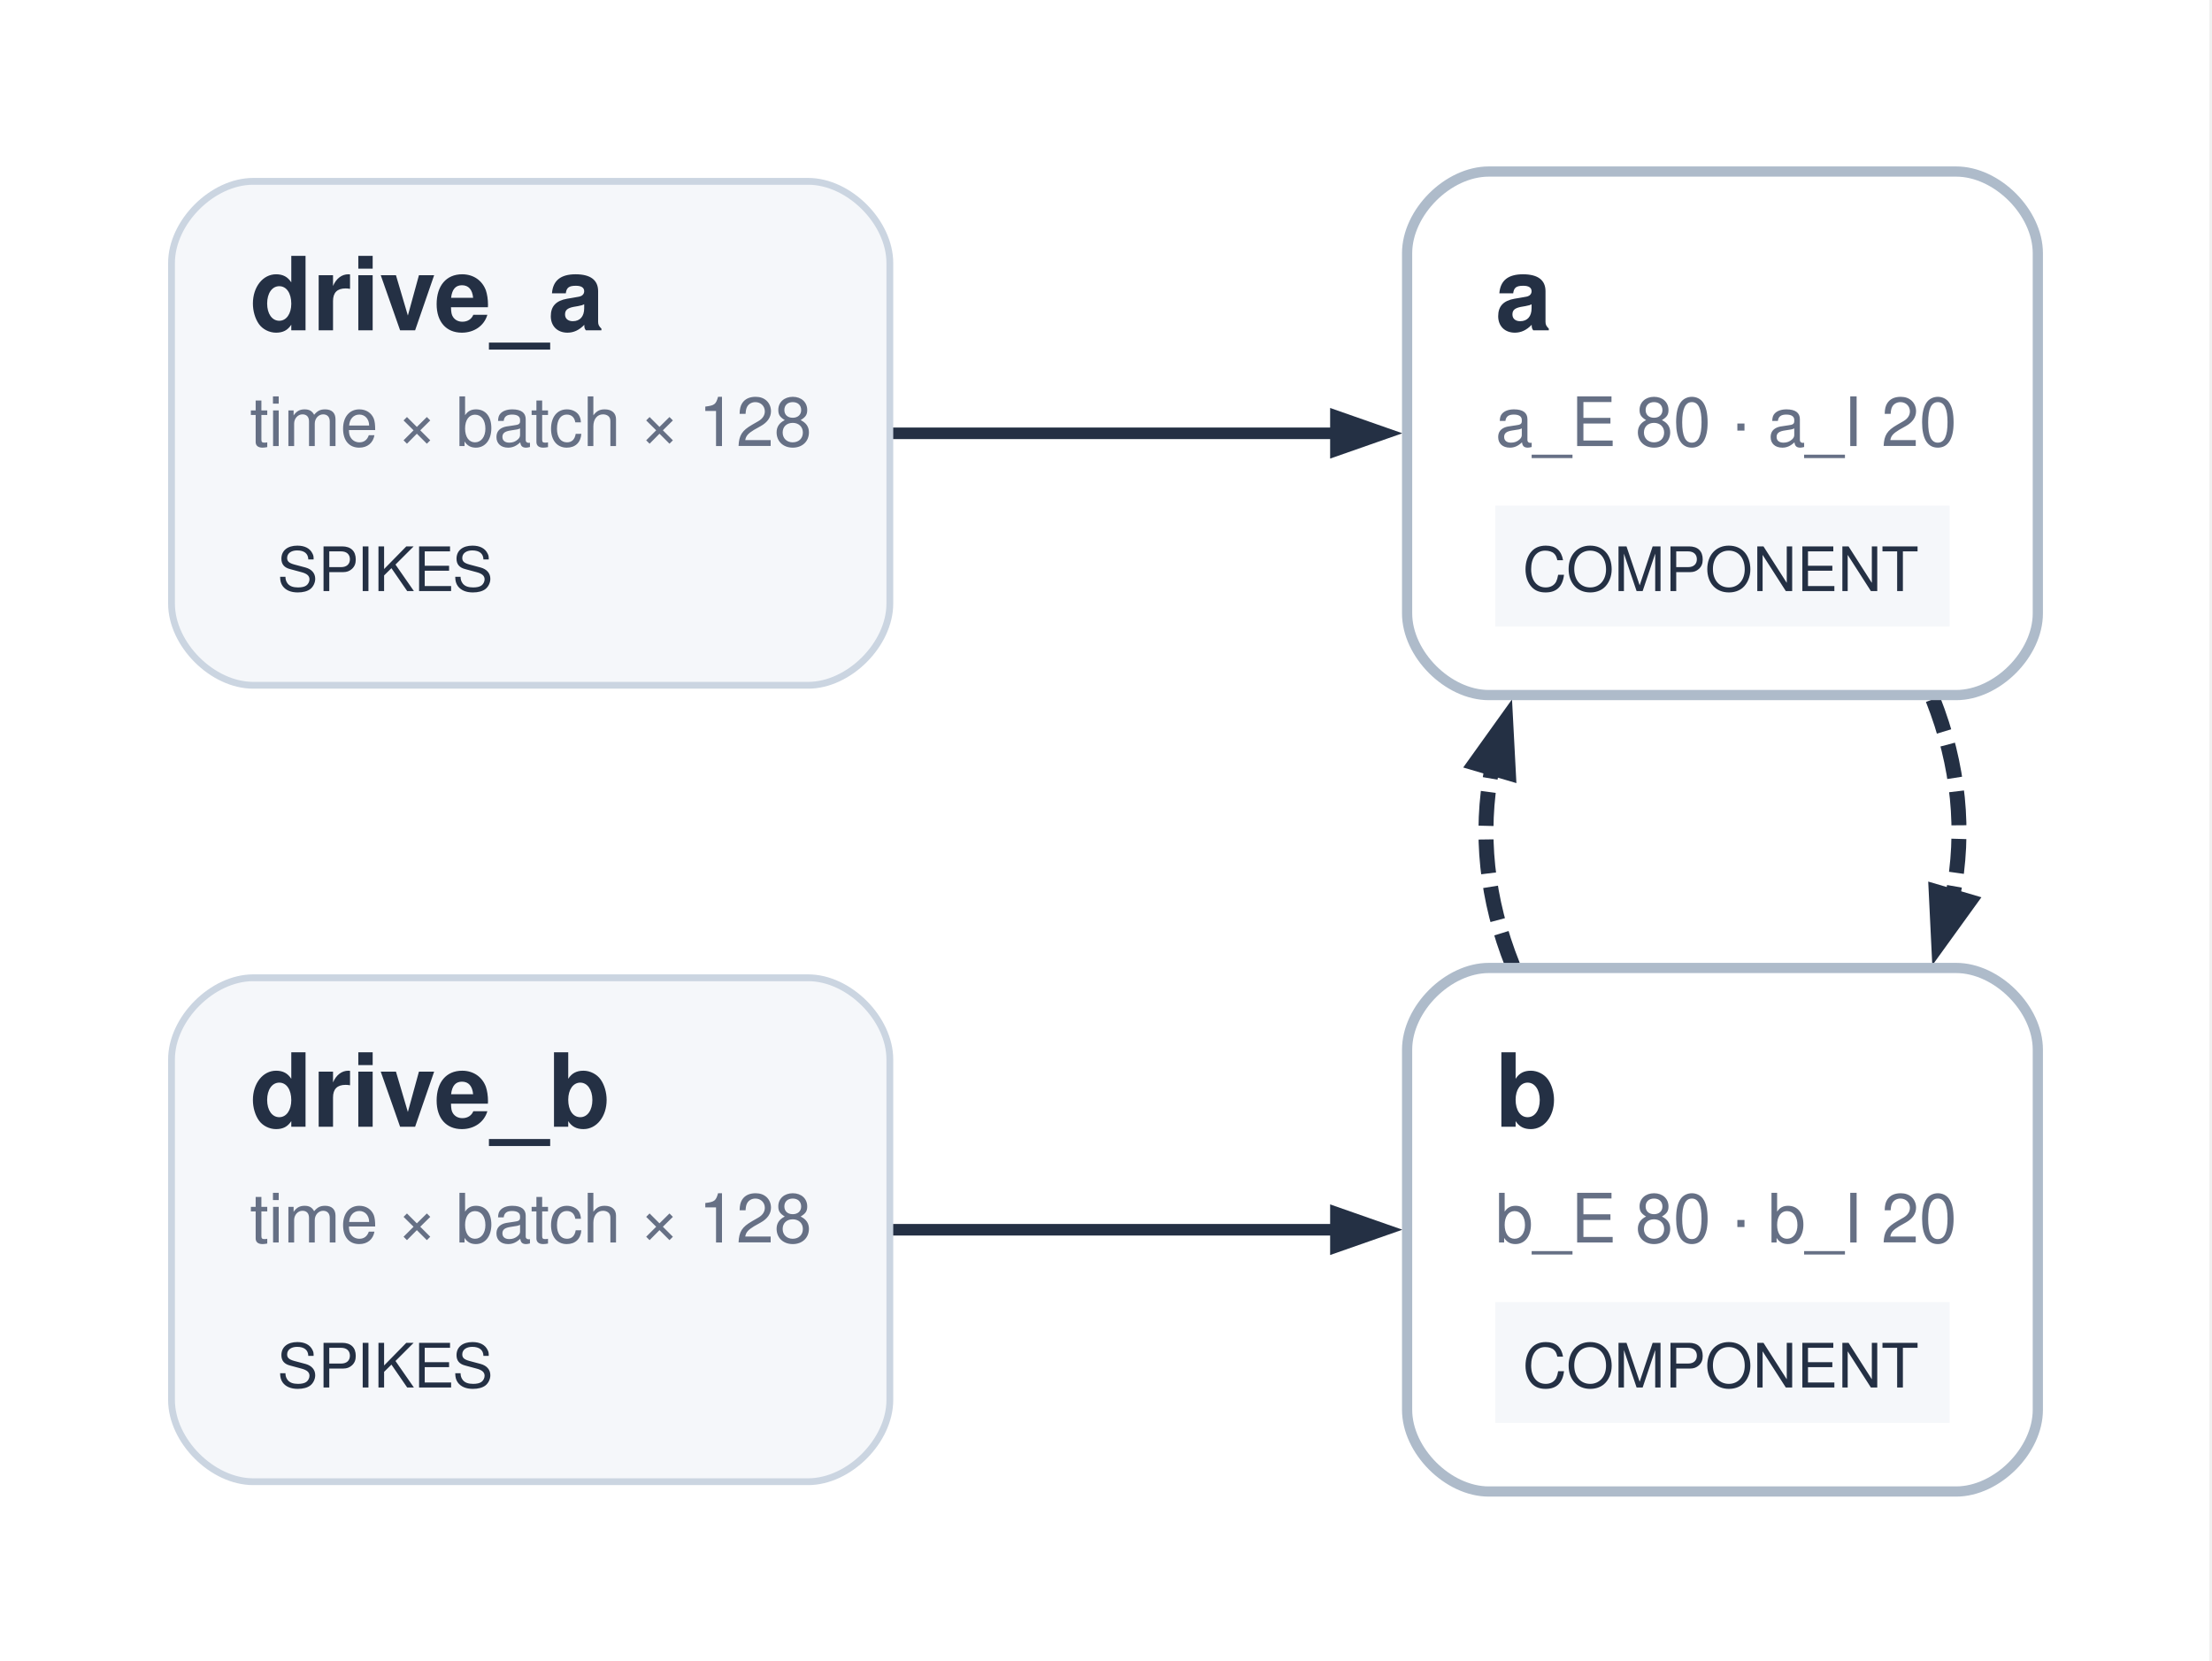
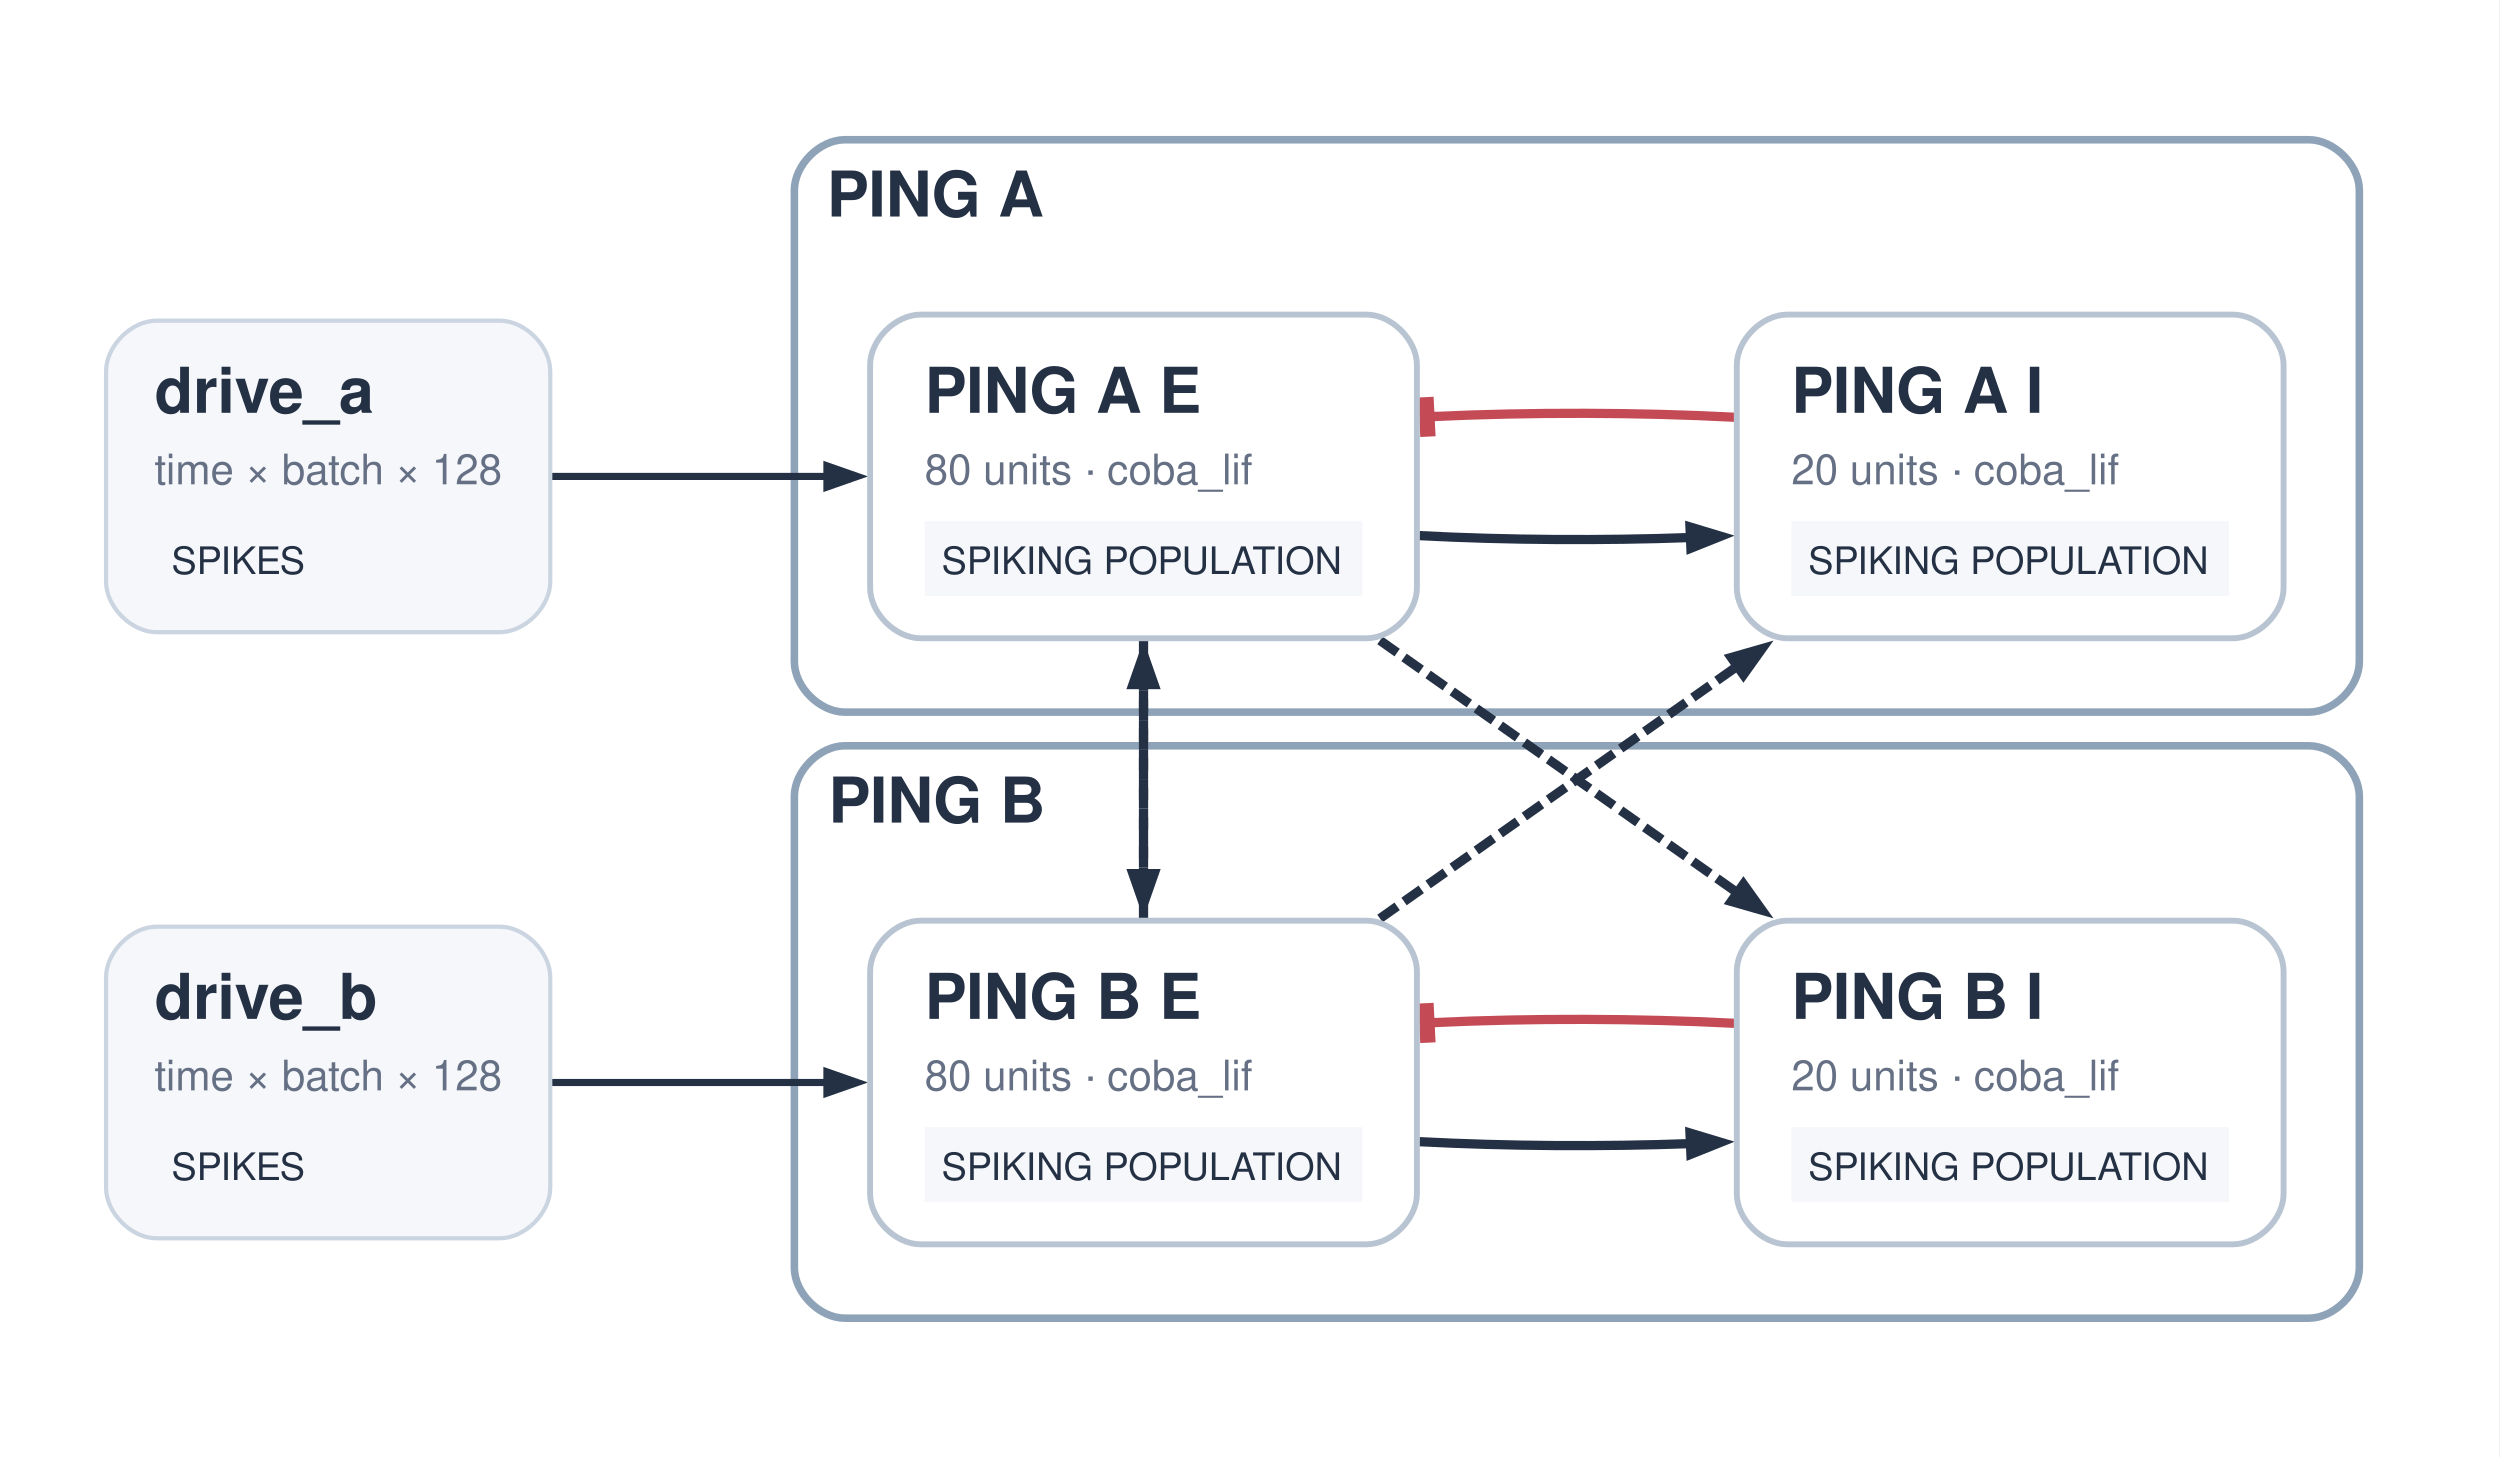
- <svg xmlns="http://www.w3.org/2000/svg" width="325pt" height="244pt" viewBox="0.00 0.00 325.00 244.00">
-   <g id="graph0" class="graph" transform="scale(1 1) rotate(0) translate(25.2 219.11)">
-     <polygon fill="#ffffff" stroke="none" points="-25.2,25.2 -25.2,-219.11 299.41,-219.11 299.41,25.2 -25.2,25.2" />
-     <g id="e_n_a_input" class="edge edge excitatory feedforward">
-       <path fill="none" stroke="#243044" stroke-width="1.7" d="M105.71,-155.45C126.34,-155.45 150.12,-155.45 171.11,-155.45" />
-       <polygon fill="#243044" stroke="#243044" stroke-width="1.7" points="171.08,-157.98 178.28,-155.46 171.08,-152.94 171.08,-157.98" />
+ <svg xmlns="http://www.w3.org/2000/svg" width="594pt" height="346pt" viewBox="0.00 0.00 594.00 346.00">
+   <g id="graph0" class="graph" transform="scale(1 1) rotate(0) translate(25.2 321.2)">
+     <polygon fill="#ffffff" stroke="none" points="-25.2,25.2 -25.2,-321.2 568.58,-321.2 568.58,25.2 -25.2,25.2" />
+     <g id="clust1" class="cluster">
+       <path fill="#ffffff" stroke="#8fa3b8" stroke-width="1.8" d="M175.54,-152C175.54,-152 523.38,-152 523.38,-152 529.38,-152 535.38,-158 535.38,-164 535.38,-164 535.38,-276 535.38,-276 535.38,-282 529.38,-288 523.38,-288 523.38,-288 175.54,-288 175.54,-288 169.54,-288 163.54,-282 163.54,-276 163.54,-276 163.54,-164 163.54,-164 163.54,-158 169.54,-152 175.54,-152" />
+       <text xml:space="preserve" text-anchor="middle" x="197.04" y="-269.75" font-family="Helvetica,sans-Serif" font-weight="bold" font-size="15.00" fill="#243044">PING A</text>
    </g>
-     <g id="e_n_b_input" class="edge edge excitatory feedforward">
-       <path fill="none" stroke="#243044" stroke-width="1.7" d="M105.71,-38.45C126.34,-38.45 150.12,-38.45 171.11,-38.45" />
-       <polygon fill="#243044" stroke="#243044" stroke-width="1.7" points="171.08,-40.98 178.28,-38.46 171.08,-35.94 171.08,-40.98" />
+     <g id="clust2" class="cluster">
+       <path fill="#ffffff" stroke="#8fa3b8" stroke-width="1.8" d="M175.54,-8C175.54,-8 523.38,-8 523.38,-8 529.38,-8 535.38,-14 535.38,-20 535.38,-20 535.38,-132 535.38,-132 535.38,-138 529.38,-144 523.38,-144 523.38,-144 175.54,-144 175.54,-144 169.54,-144 163.54,-138 163.54,-132 163.54,-132 163.54,-20 163.54,-20 163.54,-14 169.54,-8 175.54,-8" />
+       <text xml:space="preserve" text-anchor="middle" x="197.42" y="-125.75" font-family="Helvetica,sans-Serif" font-weight="bold" font-size="15.00" fill="#243044">PING B</text>
    </g>
-     <g id="e_n_a_E_to_b_E" class="edge edge excitatory feedback">
-       <path fill="none" stroke="#243044" stroke-width="2.2" stroke-dasharray="5,2" d="M258.8,-116.38C262.61,-106.71 263.58,-97.04 261.69,-87.38" />
-       <polygon fill="#243044" stroke="#243044" stroke-width="2.2" points="264.12,-86.68 259.65,-80.49 259.28,-88.11 264.12,-86.68" />
+     <g id="e_n_PING_A_input" class="edge edge excitatory feedforward">
+       <path fill="none" stroke="#243044" stroke-width="1.7" d="M105.91,-208C126.1,-208 149.58,-208 171.46,-208" />
+       <polygon fill="#243044" stroke="#243044" stroke-width="1.7" points="171.28,-210.52 178.48,-208 171.28,-205.48 171.28,-210.52" />
    </g>
-     <g id="e_n_b_E_to_a_E" class="edge edge excitatory feedback">
-       <path fill="none" stroke="#243044" stroke-width="2.2" stroke-dasharray="5,2" d="M197.05,-77.3C193.19,-86.97 192.18,-96.64 194.01,-106.3" />
-       <polygon fill="#243044" stroke="#243044" stroke-width="2.2" points="191.58,-106.98 196.02,-113.18 196.42,-105.56 191.58,-106.98" />
+     <g id="e_n_PING_B_input" class="edge edge excitatory feedforward">
+       <path fill="none" stroke="#243044" stroke-width="1.7" d="M105.91,-64C126.1,-64 149.58,-64 171.46,-64" />
+       <polygon fill="#243044" stroke="#243044" stroke-width="1.7" points="171.28,-66.52 178.48,-64 171.28,-61.48 171.28,-66.52" />
+     </g>
+     <g id="e_n_PING_A_E_to_I" class="edge edge excitatory recurrent">
+       <path fill="none" stroke="#243044" stroke-width="2.2" d="M312.02,-193.94C332.58,-192.86 355.49,-192.71 376.71,-193.49" />
+       <polygon fill="#243044" stroke="#243044" stroke-width="2.2" points="376.34,-195.99 383.64,-193.79 376.56,-190.96 376.34,-195.99" />
+     </g>
+     <g id="e_n_PING_A_E_to_PING_B_E" class="edge edge excitatory feedback">
+       <path fill="none" stroke="#243044" stroke-width="2.2" stroke-dasharray="5,2" d="M246.5,-169.07C246.5,-150.51 246.5,-131.96 246.5,-113.4" />
+       <polygon fill="#243044" stroke="#243044" stroke-width="2.2" points="249.02,-113.62 246.5,-106.42 243.98,-113.62 249.02,-113.62" />
+     </g>
+     <g id="e_n_PING_A_E_to_PING_B_I" class="edge edge excitatory feedback">
+       <path fill="none" stroke="#243044" stroke-width="2.2" stroke-dasharray="5,2" d="M302.68,-169.03C328.98,-150.46 360.58,-128.15 387.87,-108.88" />
+       <polygon fill="#243044" stroke="#243044" stroke-width="2.2" points="389.04,-111.13 393.47,-104.92 386.14,-107.02 389.04,-111.13" />
+     </g>
+     <g id="e_n_PING_A_I_to_E" class="edge edge inhibitory recurrent">
+       <path fill="none" stroke="#c44a55" stroke-width="2.2" d="M386.97,-222.06C364.18,-223.25 338.48,-223.31 315.41,-222.23" />
+       <polygon fill="#c44a55" stroke="#c44a55" stroke-width="2.2" points="312.94,-225.71 313.3,-218.52 314.74,-218.59 314.38,-225.78 312.94,-225.71" />
+       <polyline fill="none" stroke="#c44a55" stroke-width="2.2" points="312.4,-222.08 316,-222.26" />
+     </g>
+     <g id="e_n_PING_B_E_to_PING_A_E" class="edge edge excitatory feedback">
+       <path fill="none" stroke="#243044" stroke-width="2.2" stroke-dasharray="5,2" d="M246.5,-103.09C246.5,-121.65 246.5,-140.21 246.5,-158.76" />
+       <polygon fill="#243044" stroke="#243044" stroke-width="2.2" points="243.98,-158.54 246.5,-165.74 249.02,-158.54 243.98,-158.54" />
+     </g>
+     <g id="e_n_PING_B_E_to_PING_A_I" class="edge edge excitatory feedback">
+       <path fill="none" stroke="#243044" stroke-width="2.2" stroke-dasharray="5,2" d="M302.68,-102.97C328.98,-121.54 360.58,-143.85 387.87,-163.12" />
+       <polygon fill="#243044" stroke="#243044" stroke-width="2.2" points="386.14,-164.98 393.47,-167.08 389.04,-160.87 386.14,-164.98" />
+     </g>
+     <g id="e_n_PING_B_E_to_I" class="edge edge excitatory recurrent">
+       <path fill="none" stroke="#243044" stroke-width="2.2" d="M312.02,-49.94C332.58,-48.86 355.49,-48.71 376.71,-49.49" />
+       <polygon fill="#243044" stroke="#243044" stroke-width="2.2" points="376.34,-51.99 383.64,-49.79 376.56,-46.96 376.34,-51.99" />
+     </g>
+     <g id="e_n_PING_B_I_to_E" class="edge edge inhibitory recurrent">
+       <path fill="none" stroke="#c44a55" stroke-width="2.2" d="M386.97,-78.06C364.18,-79.25 338.48,-79.31 315.41,-78.23" />
+       <polygon fill="#c44a55" stroke="#c44a55" stroke-width="2.2" points="312.94,-81.71 313.3,-74.52 314.74,-74.59 314.38,-81.78 312.94,-81.71" />
+       <polyline fill="none" stroke="#c44a55" stroke-width="2.2" points="312.4,-78.08 316,-78.26" />
    </g>
    <g id="n_drive_a" class="node node input">
-       <path fill="#f5f7fa" stroke="#cbd5e1" d="M93.54,-192.47C93.54,-192.47 12,-192.47 12,-192.47 6,-192.47 0,-186.47 0,-180.47 0,-180.47 0,-130.44 0,-130.44 0,-124.44 6,-118.44 12,-118.44 12,-118.44 93.54,-118.44 93.54,-118.44 99.54,-118.44 105.54,-124.44 105.54,-130.44 105.54,-130.44 105.54,-180.47 105.54,-180.47 105.54,-186.47 99.54,-192.47 93.54,-192.47" />
-       <text xml:space="preserve" text-anchor="start" x="11.52" y="-170.58" font-family="Helvetica,sans-Serif" font-weight="bold" font-size="15.00" fill="#243044">drive_a</text>
-       <text xml:space="preserve" text-anchor="start" x="11.52" y="-153.58" font-family="Helvetica,sans-Serif" font-size="10.00" fill="#667085">time × batch × 128</text>
-       <polygon fill="#f5f7fa" stroke="none" points="11.52,-127.08 11.52,-144.83 94.02,-144.83 94.02,-127.08 11.52,-127.08" />
-       <text xml:space="preserve" text-anchor="start" x="15.52" y="-132.28" font-family="Helvetica,sans-Serif" font-size="9.00" fill="#243044">SPIKES</text>
+       <path fill="#f5f7fa" stroke="#cbd5e1" d="M93.54,-245.01C93.54,-245.01 12,-245.01 12,-245.01 6,-245.01 0,-239.01 0,-233.01 0,-233.01 0,-182.99 0,-182.99 0,-176.99 6,-170.99 12,-170.99 12,-170.99 93.54,-170.99 93.54,-170.99 99.54,-170.99 105.54,-176.99 105.54,-182.99 105.54,-182.99 105.54,-233.01 105.54,-233.01 105.54,-239.01 99.54,-245.01 93.54,-245.01" />
+       <text xml:space="preserve" text-anchor="start" x="11.52" y="-223.12" font-family="Helvetica,sans-Serif" font-weight="bold" font-size="15.00" fill="#243044">drive_a</text>
+       <text xml:space="preserve" text-anchor="start" x="11.52" y="-206.12" font-family="Helvetica,sans-Serif" font-size="10.00" fill="#667085">time × batch × 128</text>
+       <polygon fill="#f5f7fa" stroke="none" points="11.52,-179.62 11.52,-197.38 94.02,-197.38 94.02,-179.62 11.52,-179.62" />
+       <text xml:space="preserve" text-anchor="start" x="15.52" y="-184.82" font-family="Helvetica,sans-Serif" font-size="9.00" fill="#243044">SPIKES</text>
    </g>
    <g id="n_drive_b" class="node node input">
-       <path fill="#f5f7fa" stroke="#cbd5e1" d="M93.54,-75.47C93.54,-75.47 12,-75.47 12,-75.47 6,-75.47 0,-69.47 0,-63.47 0,-63.47 0,-13.44 0,-13.44 0,-7.44 6,-1.44 12,-1.44 12,-1.44 93.54,-1.44 93.54,-1.44 99.54,-1.44 105.54,-7.44 105.54,-13.44 105.54,-13.44 105.54,-63.47 105.54,-63.47 105.54,-69.47 99.54,-75.47 93.54,-75.47" />
-       <text xml:space="preserve" text-anchor="start" x="11.52" y="-53.58" font-family="Helvetica,sans-Serif" font-weight="bold" font-size="15.00" fill="#243044">drive_b</text>
-       <text xml:space="preserve" text-anchor="start" x="11.52" y="-36.58" font-family="Helvetica,sans-Serif" font-size="10.00" fill="#667085">time × batch × 128</text>
-       <polygon fill="#f5f7fa" stroke="none" points="11.52,-10.08 11.52,-27.83 94.02,-27.83 94.02,-10.08 11.52,-10.08" />
-       <text xml:space="preserve" text-anchor="start" x="15.52" y="-15.28" font-family="Helvetica,sans-Serif" font-size="9.00" fill="#243044">SPIKES</text>
+       <path fill="#f5f7fa" stroke="#cbd5e1" d="M93.54,-101.02C93.54,-101.02 12,-101.02 12,-101.02 6,-101.02 0,-95.02 0,-89.02 0,-89.02 0,-38.98 0,-38.98 0,-32.98 6,-26.98 12,-26.98 12,-26.98 93.54,-26.98 93.54,-26.98 99.54,-26.98 105.54,-32.98 105.54,-38.98 105.54,-38.98 105.54,-89.02 105.54,-89.02 105.54,-95.02 99.54,-101.02 93.54,-101.02" />
+       <text xml:space="preserve" text-anchor="start" x="11.52" y="-79.12" font-family="Helvetica,sans-Serif" font-weight="bold" font-size="15.00" fill="#243044">drive_b</text>
+       <text xml:space="preserve" text-anchor="start" x="11.52" y="-62.12" font-family="Helvetica,sans-Serif" font-size="10.00" fill="#667085">time × batch × 128</text>
+       <polygon fill="#f5f7fa" stroke="none" points="11.52,-35.62 11.52,-53.38 94.02,-53.38 94.02,-35.62 11.52,-35.62" />
+       <text xml:space="preserve" text-anchor="start" x="15.52" y="-40.83" font-family="Helvetica,sans-Serif" font-size="9.00" fill="#243044">SPIKES</text>
    </g>
-     <g id="n_a" class="node node component">
-       <path fill="#ffffff" stroke="#aebbca" stroke-width="1.5" d="M262.21,-193.91C262.21,-193.91 193.54,-193.91 193.54,-193.91 187.54,-193.91 181.54,-187.91 181.54,-181.91 181.54,-181.91 181.54,-129 181.54,-129 181.54,-123 187.54,-117 193.54,-117 193.54,-117 262.21,-117 262.21,-117 268.21,-117 274.21,-123 274.21,-129 274.21,-129 274.21,-181.91 274.21,-181.91 274.21,-187.91 268.21,-193.91 262.21,-193.91" />
-       <text xml:space="preserve" text-anchor="start" x="194.5" y="-170.58" font-family="Helvetica,sans-Serif" font-weight="bold" font-size="15.00" fill="#243044">a</text>
-       <text xml:space="preserve" text-anchor="start" x="194.5" y="-153.58" font-family="Helvetica,sans-Serif" font-size="10.00" fill="#667085">a_E 80 · a_I 20</text>
-       <polygon fill="#f5f7fa" stroke="none" points="194.5,-127.08 194.5,-144.83 261.25,-144.83 261.25,-127.08 194.5,-127.08" />
-       <text xml:space="preserve" text-anchor="start" x="198.5" y="-132.28" font-family="Helvetica,sans-Serif" font-size="9.00" fill="#243044">COMPONENT</text>
+     <g id="n_PING_A_E" class="node node population spiking">
+       <path fill="#ffffff" stroke="#b8c4d1" stroke-width="1.4" d="M299.46,-246.45C299.46,-246.45 193.54,-246.45 193.54,-246.45 187.54,-246.45 181.54,-240.45 181.54,-234.45 181.54,-234.45 181.54,-181.55 181.54,-181.55 181.54,-175.55 187.54,-169.55 193.54,-169.55 193.54,-169.55 299.46,-169.55 299.46,-169.55 305.46,-169.55 311.46,-175.55 311.46,-181.55 311.46,-181.55 311.46,-234.45 311.46,-234.45 311.46,-240.45 305.46,-246.45 299.46,-246.45" />
+       <text xml:space="preserve" text-anchor="start" x="194.5" y="-223.12" font-family="Helvetica,sans-Serif" font-weight="bold" font-size="15.00" fill="#243044">PING A E</text>
+       <text xml:space="preserve" text-anchor="start" x="194.5" y="-206.12" font-family="Helvetica,sans-Serif" font-size="10.00" fill="#667085">80 units · coba_lif</text>
+       <polygon fill="#f5f7fa" stroke="none" points="194.5,-179.62 194.5,-197.38 298.5,-197.38 298.5,-179.62 194.5,-179.62" />
+       <text xml:space="preserve" text-anchor="start" x="198.5" y="-184.82" font-family="Helvetica,sans-Serif" font-size="9.00" fill="#243044">SPIKING POPULATION</text>
    </g>
-     <g id="n_b" class="node node component">
-       <path fill="#ffffff" stroke="#aebbca" stroke-width="1.5" d="M262.21,-76.91C262.21,-76.91 193.54,-76.91 193.54,-76.91 187.54,-76.91 181.54,-70.91 181.54,-64.91 181.54,-64.91 181.54,-12 181.54,-12 181.54,-6 187.54,0 193.54,0 193.54,0 262.21,0 262.21,0 268.21,0 274.21,-6 274.21,-12 274.21,-12 274.21,-64.91 274.21,-64.91 274.21,-70.91 268.21,-76.91 262.21,-76.91" />
-       <text xml:space="preserve" text-anchor="start" x="194.5" y="-53.58" font-family="Helvetica,sans-Serif" font-weight="bold" font-size="15.00" fill="#243044">b</text>
-       <text xml:space="preserve" text-anchor="start" x="194.5" y="-36.58" font-family="Helvetica,sans-Serif" font-size="10.00" fill="#667085">b_E 80 · b_I 20</text>
-       <polygon fill="#f5f7fa" stroke="none" points="194.5,-10.08 194.5,-27.83 261.25,-27.83 261.25,-10.08 194.5,-10.08" />
-       <text xml:space="preserve" text-anchor="start" x="198.5" y="-15.28" font-family="Helvetica,sans-Serif" font-size="9.00" fill="#243044">COMPONENT</text>
+     <g id="n_PING_A_I" class="node node population spiking">
+       <path fill="#ffffff" stroke="#b8c4d1" stroke-width="1.4" d="M505.38,-246.45C505.38,-246.45 399.46,-246.45 399.46,-246.45 393.46,-246.45 387.46,-240.45 387.46,-234.45 387.46,-234.45 387.46,-181.55 387.46,-181.55 387.46,-175.55 393.46,-169.55 399.46,-169.55 399.46,-169.55 505.38,-169.55 505.38,-169.55 511.38,-169.55 517.38,-175.55 517.38,-181.55 517.38,-181.55 517.38,-234.45 517.38,-234.45 517.38,-240.45 511.38,-246.45 505.38,-246.45" />
+       <text xml:space="preserve" text-anchor="start" x="400.42" y="-223.12" font-family="Helvetica,sans-Serif" font-weight="bold" font-size="15.00" fill="#243044">PING A I</text>
+       <text xml:space="preserve" text-anchor="start" x="400.42" y="-206.12" font-family="Helvetica,sans-Serif" font-size="10.00" fill="#667085">20 units · coba_lif</text>
+       <polygon fill="#f5f7fa" stroke="none" points="400.42,-179.62 400.42,-197.38 504.42,-197.38 504.42,-179.62 400.42,-179.62" />
+       <text xml:space="preserve" text-anchor="start" x="404.42" y="-184.82" font-family="Helvetica,sans-Serif" font-size="9.00" fill="#243044">SPIKING POPULATION</text>
+     </g>
+     <g id="n_PING_B_E" class="node node population spiking">
+       <path fill="#ffffff" stroke="#b8c4d1" stroke-width="1.4" d="M299.46,-102.45C299.46,-102.45 193.54,-102.45 193.54,-102.45 187.54,-102.45 181.54,-96.45 181.54,-90.45 181.54,-90.45 181.54,-37.55 181.54,-37.55 181.54,-31.55 187.54,-25.55 193.54,-25.55 193.54,-25.55 299.46,-25.55 299.46,-25.55 305.46,-25.55 311.46,-31.55 311.46,-37.55 311.46,-37.55 311.46,-90.45 311.46,-90.45 311.46,-96.45 305.46,-102.45 299.46,-102.45" />
+       <text xml:space="preserve" text-anchor="start" x="194.5" y="-79.12" font-family="Helvetica,sans-Serif" font-weight="bold" font-size="15.00" fill="#243044">PING B E</text>
+       <text xml:space="preserve" text-anchor="start" x="194.5" y="-62.12" font-family="Helvetica,sans-Serif" font-size="10.00" fill="#667085">80 units · coba_lif</text>
+       <polygon fill="#f5f7fa" stroke="none" points="194.5,-35.62 194.5,-53.38 298.5,-53.38 298.5,-35.62 194.5,-35.62" />
+       <text xml:space="preserve" text-anchor="start" x="198.5" y="-40.83" font-family="Helvetica,sans-Serif" font-size="9.00" fill="#243044">SPIKING POPULATION</text>
+     </g>
+     <g id="n_PING_B_I" class="node node population spiking">
+       <path fill="#ffffff" stroke="#b8c4d1" stroke-width="1.4" d="M505.38,-102.45C505.38,-102.45 399.46,-102.45 399.46,-102.45 393.46,-102.45 387.46,-96.45 387.46,-90.45 387.46,-90.45 387.46,-37.55 387.46,-37.55 387.46,-31.55 393.46,-25.55 399.46,-25.55 399.46,-25.55 505.38,-25.55 505.38,-25.55 511.38,-25.55 517.38,-31.55 517.38,-37.55 517.38,-37.55 517.38,-90.45 517.38,-90.45 517.38,-96.45 511.38,-102.45 505.38,-102.45" />
+       <text xml:space="preserve" text-anchor="start" x="400.42" y="-79.12" font-family="Helvetica,sans-Serif" font-weight="bold" font-size="15.00" fill="#243044">PING B I</text>
+       <text xml:space="preserve" text-anchor="start" x="400.42" y="-62.12" font-family="Helvetica,sans-Serif" font-size="10.00" fill="#667085">20 units · coba_lif</text>
+       <polygon fill="#f5f7fa" stroke="none" points="400.42,-35.62 400.42,-53.38 504.42,-53.38 504.42,-35.62 400.42,-35.62" />
+       <text xml:space="preserve" text-anchor="start" x="404.42" y="-40.83" font-family="Helvetica,sans-Serif" font-size="9.00" fill="#243044">SPIKING POPULATION</text>
    </g>
  </g>
</svg>
